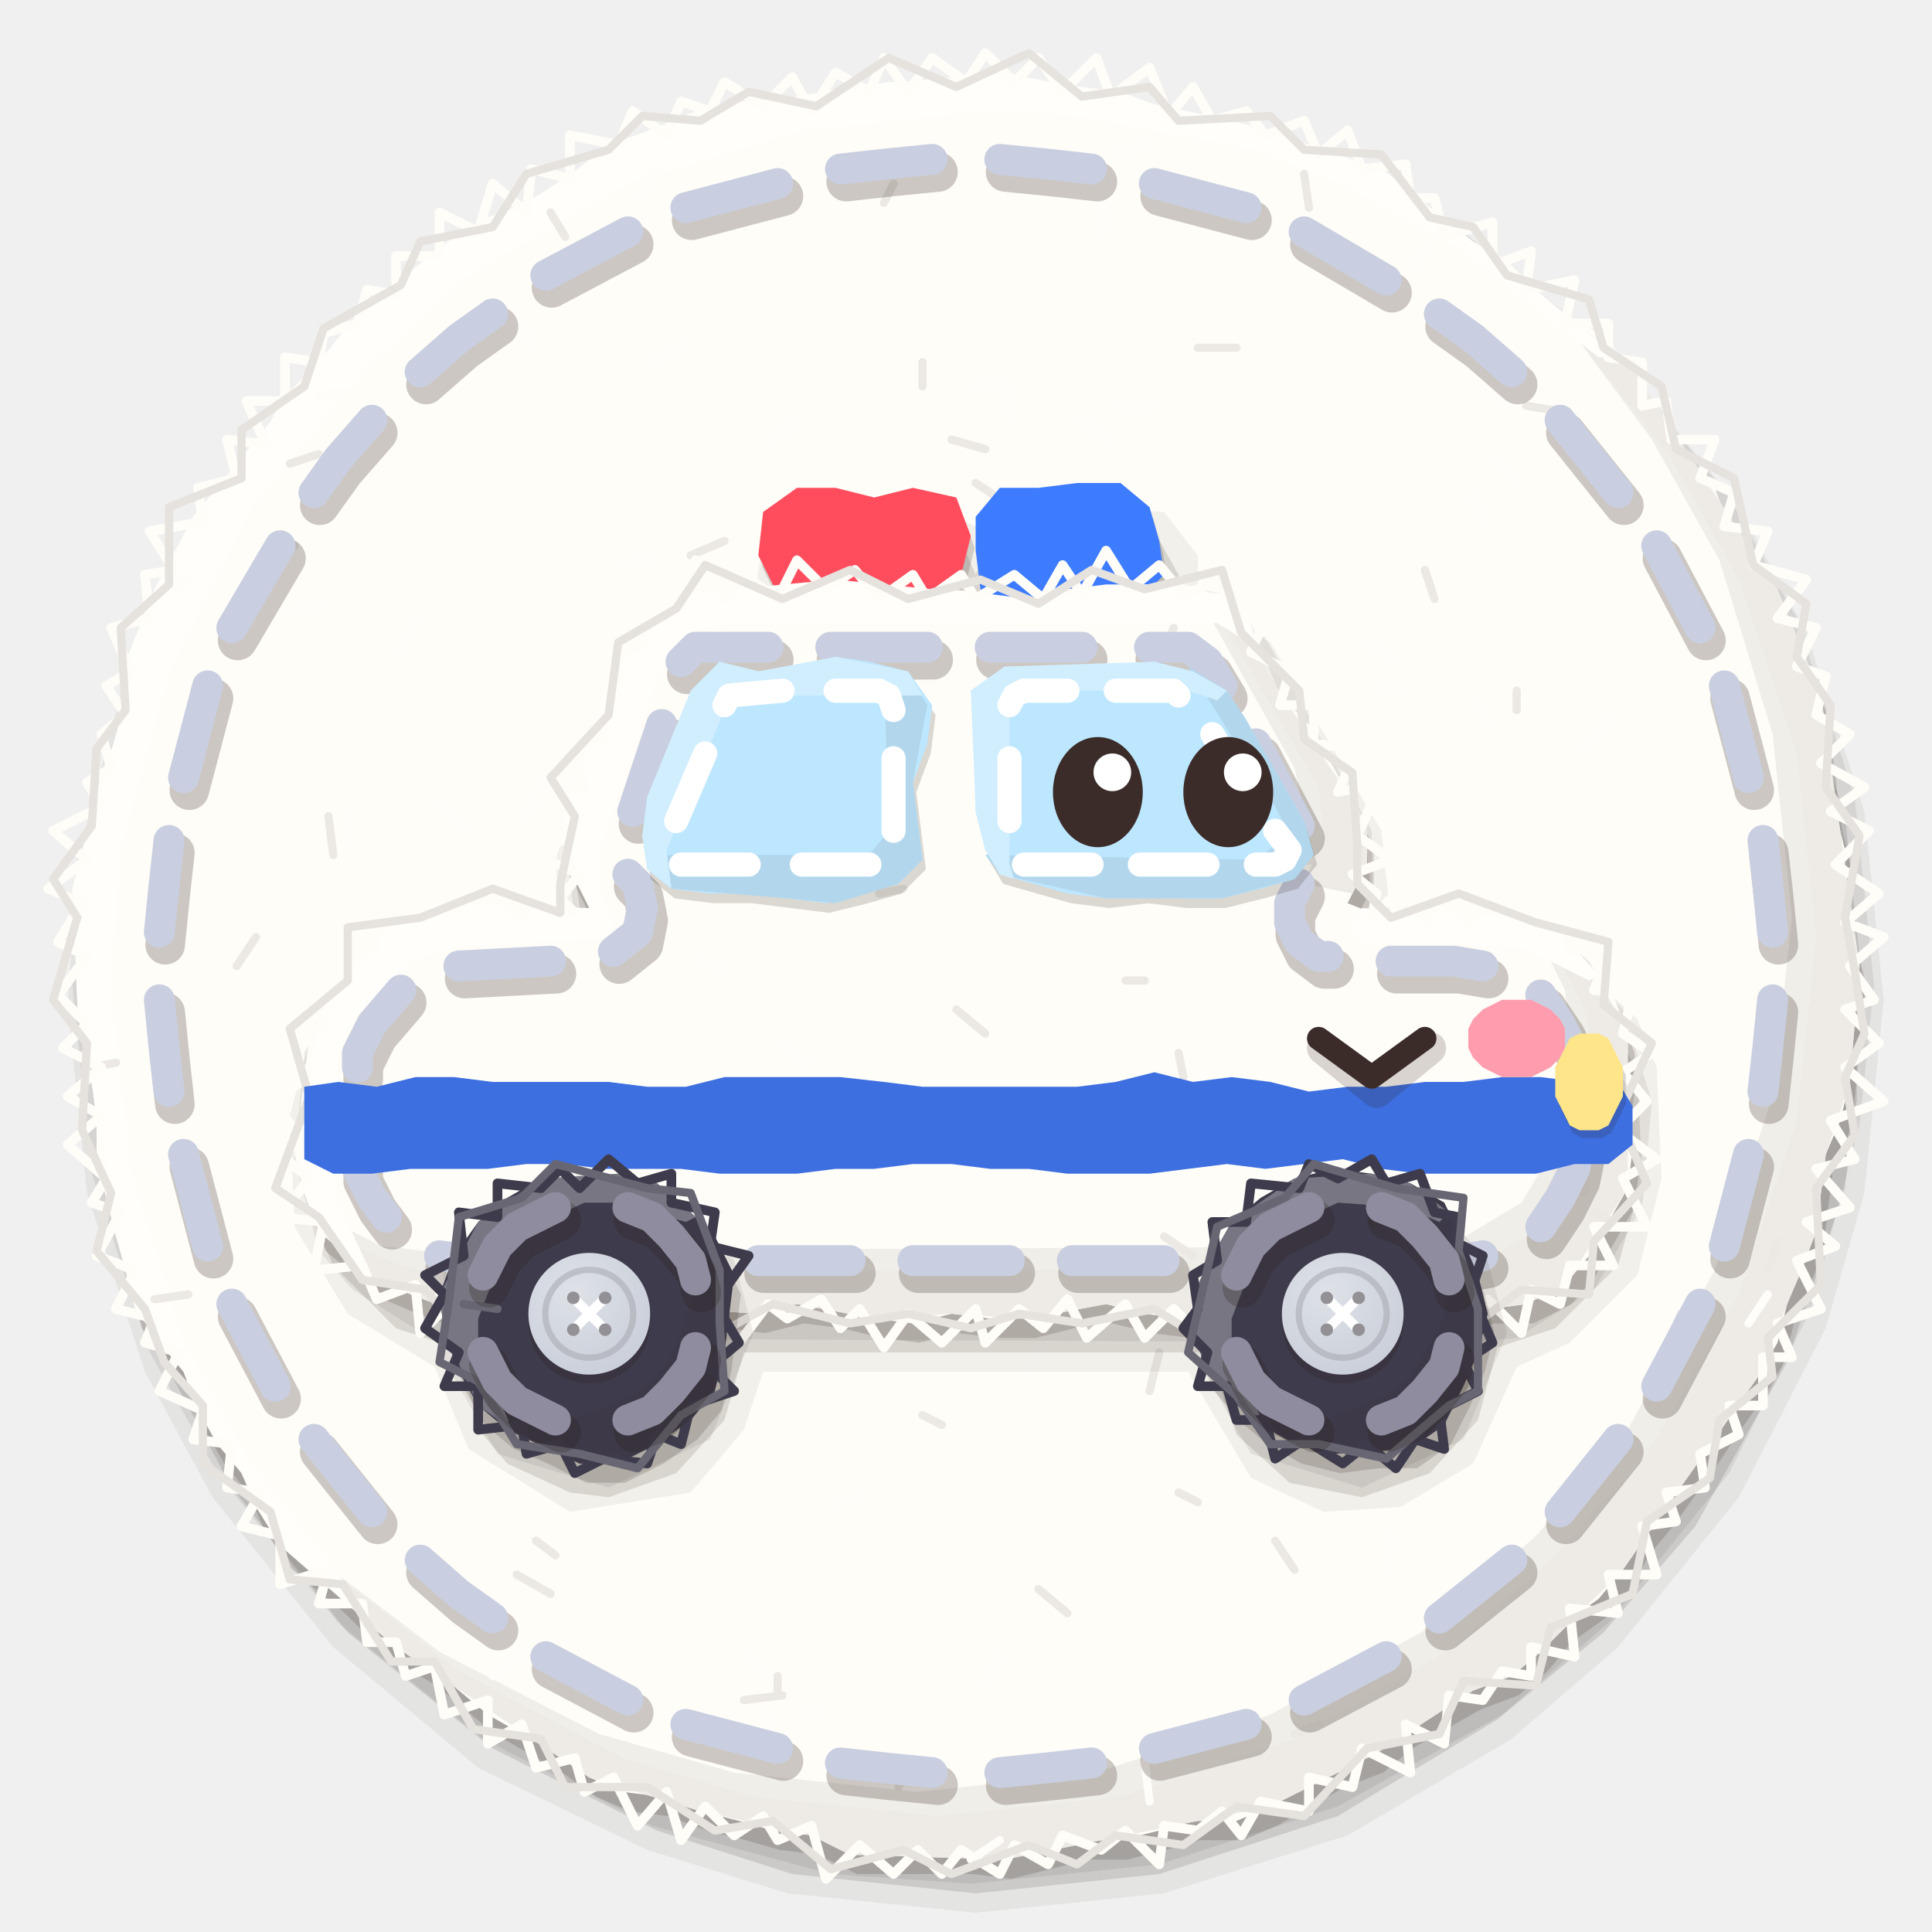
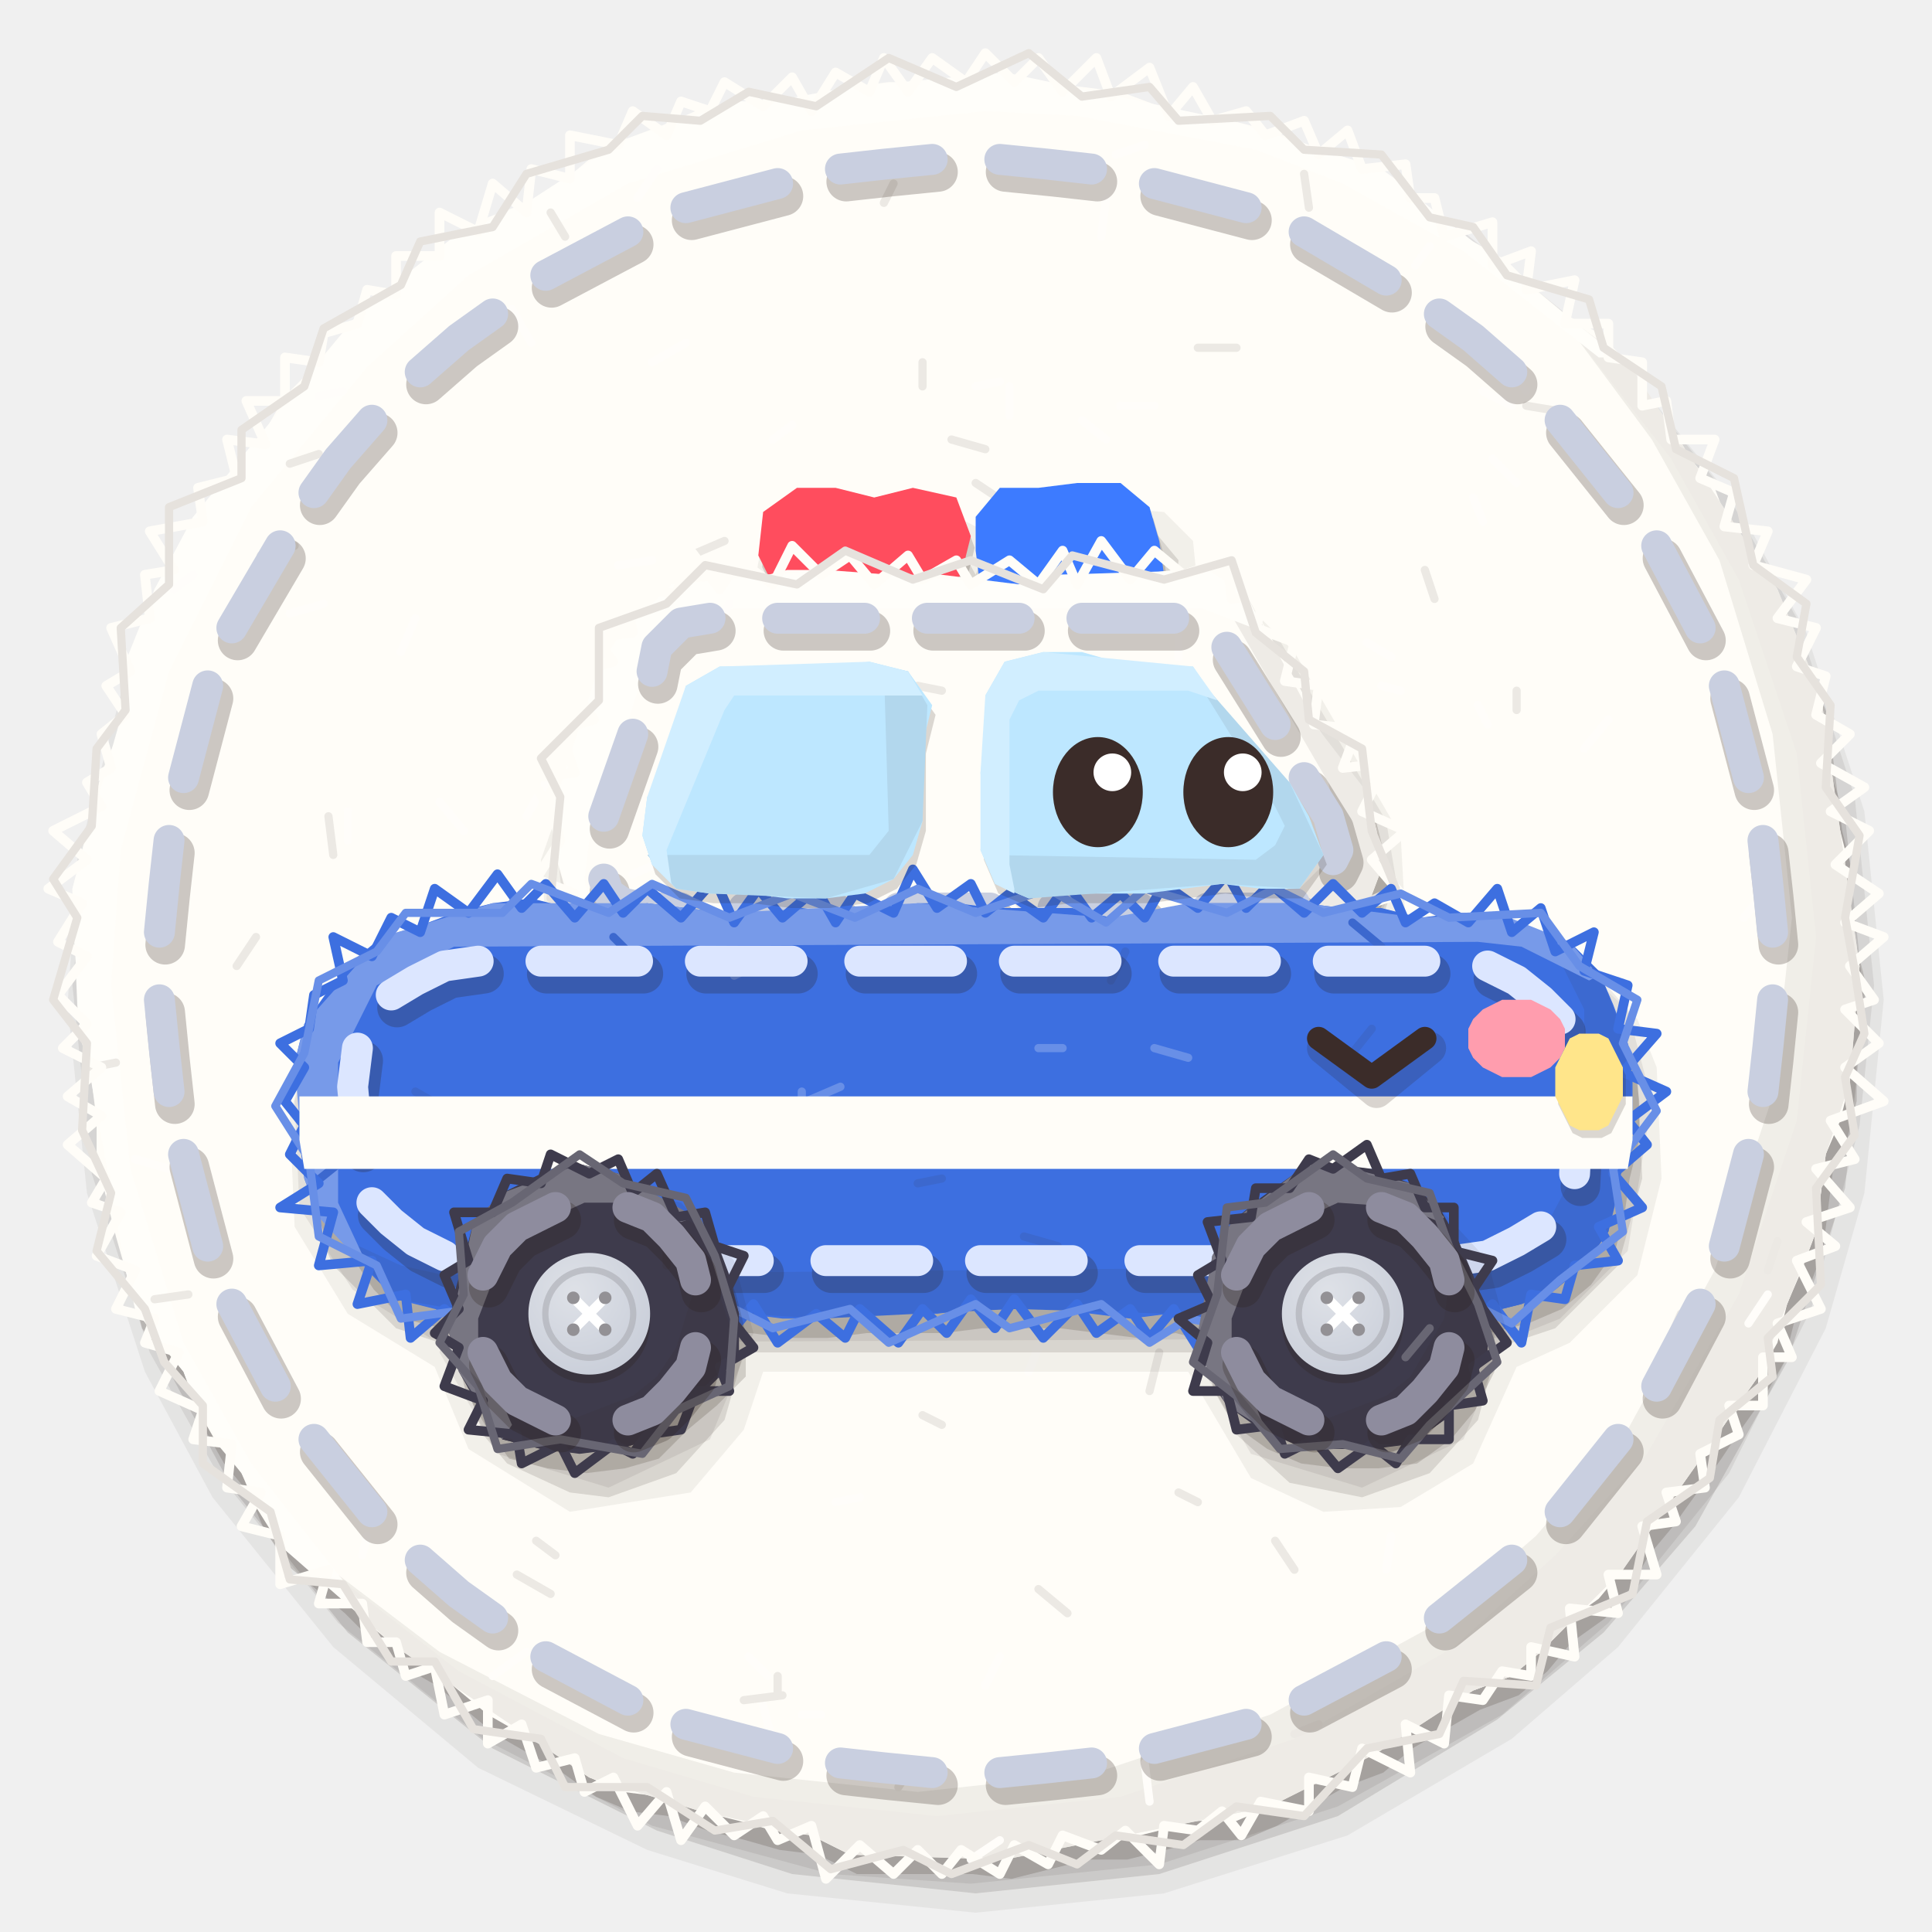
<svg xmlns="http://www.w3.org/2000/svg" viewBox="0 0 200 200" width="200" height="200">
  <defs>
    <path id="p1" d="M385 200l-2-8-1-8 0-8-2-8-1-8-1-8-1-8-3-7-4-7-2-8-5-7-5-6-3-8-5-6-4-7-5-6-4-7-6-6-7-4-6-5-6-6-7-4-7-4-5-6-7-5-8-2-7-3-8-3-8-2-8-1-7-2-8-3-8-1-8-1-8-2-8 1-8 1-8 0-8 1-8 2-8 1-8 0-8 2-7 3-8 3-7 4-6 5-7 4-8 3-7 4-6 5-6 5-7 5-5 6-5 6-6 6-4 7-4 6-6 7-5 5-4 8-4 7-2 7-4 8 0 8-2 8-3 7-2 8-2 8-2 8 0 8 1 8 0 8 1 8 2 8 1 8 0 8 2 8 2 8 2 7 2 8 5 7 5 6 3 8 4 7 5 6 3 7 5 8 6 5 6 5 6 6 6 5 7 4 6 5 6 5 7 4 7 4 7 5 7 3 8 1 8 3 8 2 7 2 8 1 8 4 8 0 8 0 8 0 8 1 8-2 8-2 8 0 8-2 7-2 9 0 7-3 7-4 7-4 8-3 6-5 7-4 7-4 8-3 6-5 5-6 7-5 5-6 4-7 5-6 5-7 5-7 4-6 5-7 4-7 2-8 3-7 3-8 1-8 1-8 3-7 2-8 0-8 1-8z" />
    <path id="p2" d="M367 207l-1 10-1 9M362 239l-5 19M352 270l-9 17M335 298l-12 15M313 323l-15 12M287 343l-17 9M258 357l-19 5M226 365l-9 1-10 1M193 367l-10-1-9-1M161 362l-19-5M130 352l-17-9M102 335l-7-5-8-7M77 313l-12-15M57 287l-9-17M43 258l-5-19M35 226l-1-9-1-10M33 193l1-10 1-9M38 161l5-19M48 130l10-17M65 102l5-7 7-8M87 77l8-7 7-5M113 57l17-9M142 43l19-5M174 35l9-1 10-1M207 33l10 1 9 1M239 38l19 5M270 48l17 10M298 65l7 5 8 7M323 87l12 15M343 113l9 17M357 142l5 19M365 174l1 9 1 10" />
    <path id="p3" d="M189 101l-8 2-8-2-8 0-7 5-1 9 4 8 8 1 8-1 8 1 8 1 6-6 2-8-3-8z" />
    <path id="p4" d="M232 100l-9 0-8 1-8 0-5 6 0 7 1 8 7 4 9 0 8 0 8-1 6-6-1-7-2-7z" />
-     <path id="p5" d="M116 172l2 8 4 8-7 1-8-1-8 0-9-1-8 3-6 5-4 7-5 6-3 7-1 8-1 8-1 8 2 8 3 8 6 5 6 5 7 3 8 3 8 1 8 0 8 0 8 2 8-2 8-1 8 0 8 1 8-2 8 1 8 2 8 1 8-2 8 1 8 0 8-2 8-1 8 2 8 1 8 0 8 0 8 0 8-1 8-1 8 0 8 1 7-2 8 0 8-4 5-6 4-7 4-7 1-8-2-8 1-8 0-8-3-8-5-7-5-5-8-4-8 0-8 0-8-1-8 0-5-2 4-8 0-8-4-7-4-7-4-7-6-6-4-7-2-8-6-6-8-2-8 0-8 0-8 1-8 2-8-1-8-1-8 1-8-1-8-2-8 1-8 2-8-1-8 1-6 6-4 5-5 7-2 8-3 8-2 7z" />
-     <path id="p6" d="M131 168l6-18M141 137l3-3 15 0M172 134l20 0M205 134l19 0M238 134l8 0 4 3 3 5M260 154l9 17M269 183l-2 4 0 4 2 4 4 3 2 0M288 199l13 0 6 1M319 206l4 6 3 6 0 5M327 237l-1 5-3 6-4 6M307 260l-6 1-13 0M274 261l-19 0M241 261l-19 0M209 261l-20 0M176 261l-19 0M143 261l-19 0M110 261l-11 0-8-1M80 252l-3-4-3-6 0-7M74 221l0-3 3-6 6-7M95 200l19-1M127 197l5-4 1-5-1-5-2-2" />
-     <path id="p7" d="M63 225l0 7 0 8 6 3 8 0 8-1 8 0 8 0 8-1 8 0 8 1 8 0 8 0 8 1 8 0 8 0 8-1 8 0 8-1 8 0 8 1 8 0 8 1 9 0 8 0 8-1 8-1 8 1 8-1 8-1 8 2 8 1 8 0 8 0 8 0 8-2 7 0 5-4 0-8-3-5-8 0-8-1-8 0-8 1-8 0-8 1-8 0-8 1-8-2-8-1-8 1-8-2-8 2-8 1-8 0-8 0-8 0-8 0-8-1-9-1-8 0-8 0-8 0-8 2-8 0-8-1-8 0-8 0-8 0-8-1-8 0-8 2-8-1z" />
-     <path id="p8" d="M133 173l1 7 5 4 8 1 8 0 8 1 8 1 8-2 7-2 5-5-1-8-1-8 3-8 1-8-5-7-8-2-7-1-8 2-8 1-8-2-6 6-2 7-3 8-4 7z" />
-     <path id="p9" d="M204 176l3 5 7 2 7 2 8 1 8-1 8 1 8 0 8-2 7-2 4-5-2-7-4-7-4-6-4-8-4-6-7-4-8-2-8 1-7 0-8 0-8 0-7 5 1 9 1 8-1 8z" />
-     <path id="p10" d="M324 215l0 2-1 2-2 2-2 1-2 1-3 0-3 0-2-1-2-1-2-2-1-2 0-2 0-2 1-2 2-2 2-1 2-1 3 0 3 0 2 1 2 1 2 2 1 2z" />
-     <path id="p11" d="M336 224l0 3-1 2-1 2-1 2-2 1-2 0-2 0-2-1-1-2-1-2-1-2 0-3 0-3 1-2 1-2 1-2 2-1 2 0 2 0 2 1 1 2 1 2 1 2z" />
-     <path id="p12" d="M151 272l1-8-4-8-6-6-6-5-8-2-8 1-8 0-7 4-6 5-5 7-3 8 1 8 3 8 4 7 6 5 7 3 8 4 8 0 8-4 7-5 5-6 2-8z" />
-     <path id="p13" d="M144 279l-1 4-4 5-4 4-5 2M115 294l-8-4-4-4-3-6M100 264l3-6 4-4 8-4M130 250l5 2 4 4 4 5 1 4" />
+     <path id="p5" d="M114 169l1 8 2 7 3 7 7 4 8 1 8 2 8 0 8 0 7-1 8 0 8-2 8 1 8 1 8 0 8 1 8 0 8 0 8-1 8-1 8 1 8-1 7-1 8-2 6-5 3-8-1-8-2-8-5-6-5-7-3-7-4-7-4-7-4-7-7-5-8 0-8 1-8 0-8 0-8 2-8-1-8-1-8 0-8 0-8-1-8 0-8 2-8-1-8 2-5 5-6 6-4 6-2 8-3 8-2 7z" />
+     <path id="p6" d="M125 169l6-17M135 139l1-5 5-5 6-1M161 128l18 0M192 128l19 0M224 128l19 0M254 134l10 16M270 161l5 8 2 7-1 2M268 187l-4 1-14 0M236 188l-18 0M205 188l-19 0M173 188l-19 0M141 188l-7 0-5-1-3-2-1-3" />
+     <path id="p7" d="M302 189l-8 1-8-2-8 0-8-1-8 0-8 0-8 0-8 2-8 1-8-2-8 0-8 0-8-1-8 0-8 1-8 1-8-1-8 1-8 0-8-1-8-1-8 1-8 0-8-2-8 1-8 2-8 3-7 2-6 5-5 6-5 7-2 8 1 8 0 8 1 8 3 8 6 5 4 6 6 6 8 2 8 2 8 0 8 0 8-3 8 1 8 1 8 0 8 0 8 1 8 0 8-1 8 0 8 0 8-1 8 0 8 0 8 1 8 1 8-1 8 2 8-2 8-1 8 0 8 0 8-1 8 1 9 1 8-2 7-3 6-5 5-7 2-8 1-7 2-8 0-8-1-8-3-8-3-7-6-6-8-2-7-4z" />
+     <path id="p8" d="M308 200l6 3 5 4 4 4M327 224l-1 19M319 254l-5 3-6 3-7 1M288 261l-20 0M255 261l-19 0M222 261l-19 0M190 261l-19 0M157 261l-19 0M125 261l-20 0M92 260l-6-3-5-4-4-4M74 236l-1-11 1-8M81 206l5-3 6-3 7-1M112 199l20 0M145 199l19 0M178 199l19 0M210 199l19 0M243 199l19 0M275 199l20 0" />
+     <path id="p9" d="M338 236l0-9-276 0 0 9 1 6 274 0z" />
+     <path id="p10" d="M133 173l2 6 5 5 7 1 8 0 8 1 8 0 8-1 6-3 4-5 2-7 0-8 0-8 2-8-5-7-8-2-7 1-8 0-8 0-8 0-7 4-2 8-2 8-4 7z" />
+     <path id="p11" d="M203 176l3 7 7 3 8-1 8 0 8 0 8-1 8-1 8 1 8 0 5-7-3-8-4-7-5-5-6-6-5-7-4-6-8 0-8-1-7-2-8 0-8 2-4 7 0 8-1 8 1 8z" />
+     <path id="p12" d="M324 215l0 2-1 2-2 2-2 1-2 1-3 0-3 0-2-1-2-1-2-2-1-2 0-2 0-2 1-2 2-2 2-1 2-1 3 0 3 0 2 1 2 1 2 2 1 2z" />
+     <path id="p13" d="M336 224l0 3-1 2-1 2-1 2-2 1-2 0-2 0-2-1-1-2-1-2-1-2 0-3 0-3 1-2 1-2 1-2 2-1 2 0 2 0 2 1 1 2 1 2 1 2z" />
+     <path id="p14" d="M153 272l-2-8-3-8-6-5-7-4-7-4-8-2-8 2-8 4-6 6-2 8-2 7-1 8 2 8 4 7 5 7 8 2 8 1 8-1 7-2 6-6 6-5 6-6z" />
+     <path id="p15" d="M144 279l-1 4-4 5-4 4-5 2M115 294l-8-4-4-4-3-6M100 264l3-6 4-4 8-4M130 250l5 2 4 4 4 5 1 4" />
    <radialGradient id="g1" cx="0.38" cy="0.32" r="0.75">
      <stop offset="0" stop-color="#DEE1E7" />
      <stop offset="1" stop-color="#C9CED9" />
    </radialGradient>
-     <path id="p14" d="M308 272l-2-8-3-7-4-8-7-4-8-2-8-1-8 2-7 4-6 5-4 7-4 8 0 8 3 8 5 6 6 5 7 4 8 2 8-1 8 0 7-5 4-8 3-7z" />
-     <path id="p15" d="M300 279l-1 4-4 5-4 4-5 2M271 294l-8-4-4-4-3-6M256 264l3-6 4-4 8-4M286 250l5 2 4 4 4 5 1 4" />
+     <path id="p16" d="M308 272l-3-8-3-7-4-7-6-5-8-3-8-1-8 2-7 5-6 5-4 7-1 8-2 8 2 8 4 7 7 5 7 3 8 1 8 0 8-1 7-5 5-6 4-8z" />
+     <path id="p17" d="M300 279l-1 4-4 5-4 4-5 2M271 294l-8-4-4-4-3-6M256 264l3-6 4-4 8-4M286 250l5 2 4 4 4 5 1 4" />
  </defs>
  <g transform="scale(0.5)">
    <path d="M390 207l-4-39-12-37-14-26-25-31-30-24-35-18-38-10-30-3-39 4-38 12-34 20-22 19-25 31-18 35-10 38-2 30 4 39 12 37 14 26 25 31 30 25 35 17 29 9 39 4 39-4 38-12 34-20 22-19 25-31 18-35 8-28z" fill="#2A1C14" opacity=".06" />
    <path d="M386 208l-4 38-12 36-19 34-19 22-22 18-33 20-37 12-38 4-38-4-28-9-34-17-30-24-24-30-14-26-12-36-4-38 2-29 10-37 18-35 24-30 22-18 33-19 37-12 38-4 38 4 37 12 25 13 30 24 24 30 14 26 12 36z" fill="#2A1C14" opacity=".13" />
    <path d="M388 204l-4-39-12-37-14-25-25-31-30-24-35-18-37-10-30-2-38 4-37 12-34 19-22 19-25 31-17 34-10 38-3 29 4 39 12 37 14 25 25 31 30 24 35 18 37 10 29 2 39-4 37-12 34-19 22-19 25-31 17-34 10-38z" fill="#2A1C14" opacity=".08" />
    <use href="#p1" fill="#2A1C14" opacity=".17" transform="translate(1.4 4)" />
    <use href="#p1" fill="#FFFDF8" />
    <path d="M385 200l-8-56-9-22-31-47-15-11 20 27 14 25 11 36 4 38-4 37-12 36-18 33-19 22-22 19-33 18-36 12-37 4-38-4-28-8-33-17-25-19-3 1 19 17 40 27 23 7 23 5 8 4 32 1 55-11 22-11 20-13 8-3 6-5 17-17 28-40 12-30 2-16 5-15z" fill="#F0EEE8" />
    <path d="M385 200l-8-56-9-22-31-47-12-9 0 2 21 27 14 25 12 36 4 38-4 38-12 36-19 33-19 21-21 19-33 19-36 12-38 4-38-4-27-8-34-18-27-21-3 1 17 15 40 27 23 7 23 5 8 4 32 1 55-11 22-11 20-13 8-3 6-5 17-17 28-40 12-30 2-16 5-15z" fill="#EEEBE6" />
    <path d="M334 73l-48-38-31-10-47-10-32 3-16 3-8 0-23 8-20 13-15 7-19 15-35 43-8 15-6 15 0 8-11 39 1 24 10 55 2 8 10 13 3 8 9 13 8 15 16 14 0-3-22-28-14-25-11-36-4-38 2-28 10-37 17-34 24-29 21-19 33-19 36-11 38-4 19 1 37 7 18 7 25 14 28 22 2 0z" fill="#FFFEFA" />
    <path d="M136 35l-4 6m105-11l-6 2m-2 9l-1 8m-110 6l-5 2m183-6l-3 4m-151 16l-7 4m-29-11l4 7m-39 10l-5 1m141-3l-5 1m7 0l0 6m98-5l6 3m-1-8l4 5m-7 14l5 5m-75-16l-7 0m-8 3l5 4m-65-3l-4 3m145 12l2 5m-117 2l-5 2m-50 4l-7 1m-88 2l-4 3m31 3l-7 2m26 1l-3 7m79-4l7 1m117 10l4 1m-7-10l5 3m18 10l2 4m25-1l-5 6m-204 7l-7 1m-4-1l-4 7m-18-3l5 6m-24-4l0 6m59-4l6 6m229 8l-5 6m-242-1l-6 6m221 20l3 7m-119-10l-2 8m-84-4l-5 1m97 20l-7 0m-119-4l5 3m-15-1l-6 3m-6-10l-4 2m-44 10l7 2m180 10l-7 4m106 4l-4 6m-227-4l-1 6m69 7l-3 4m99-13l3 5m31 2l-1 7m86-12l-4 6m-147 5l-2 5m66 6l8 2m-109 18l-5 1m-97 7l-1 4m213-4l-1 7m-178 17l-7 5m53-4l4 4m48-4l-3 6m-38 6l4 0m-12-2l2 8m77 4l1 8m-31 8l-6 4" fill="none" stroke="#FFFDFA" stroke-width="1.7" stroke-linecap="round" stroke-linejoin="round" />
    <path d="M270 36l1 7m-86-5l-2 4m-69 2l3 5m139 23l-8 0m-57 3l0 5m125 4l6 1m-125 6l7 2m-138 1l-6 2m142 4l6 4m87 14l2 6m-72-10l-6 2m-11-5l4 1m-62 0l-7 3m-82-2l-7 2m132 6l4 4m21-2l3 4m100 16l0 4m-68 9l1 7m-179 6l1 8m85 9l-5 1m-96 7l-4 6m248 12l-6 2m-267 6l-5 1m121-5l0 6m75-5l-1 5m102 7l0 5m-74 1l-4 5m-26-5l-8 0m-60 14l-6 5m65-3l3 6m102-15l-7 1m67 14l-2 6m-197 1l2 4m-71-14l-2 8m-59 6l-7 1m80-3l-1 8m2-9l-8 3m75-1l4 4m69 1l-4 6m99-6l-3 7m-105 1l-2 8m-105-9l7 2m51 12l4 2m49 14l4 2m-137 8l4 3m149-3l4 6m-53 4l6 5m-114-8l7 4m47 17l0 4m112 6l-5 2m-106-8l-8 1m34 15l-2 3" fill="none" stroke="#ECE9E4" stroke-width="1.7" stroke-linecap="round" stroke-linejoin="round" />
    <path d="M383 200l5 7-6 2 7 7-7 5 8 7-11 4 5 8-8 2 7 8-9 3 6 5-8 3 5 10-9 3 3 7-6 0 0 10-7 0 2 6-8 4 1 7-8 1 2 6-7 1 3 10-10 0 2 8-10-1 1 10-9-2 0 6-6-1-4 6-7-1-1 10-8-4 1 10-10-5-2 8-9-2 0 7-10-2-4 7-4-5-5 4-7-1-1 8-7-7-5 4-8-3-3 6-7-4-3 6-8-5-4 5-5-5-5 5-7-6-7 7-3-11-7 3-3-5-6 4-6-6-5 7-3-10-6 7-5-10-6 3-2-7-8 2-3-9-7 4 0-9-9 3-2-10-6 2-2-7-6 0-1-8-9 0 2-7-10 3 0-10-8-2 4-7-7-1 1-9-8-1 2-6-9-4 4-8-7-2 2-5-8-2 4-8-8-3 5-9-6-2 3-5-8-7 7-6-7-4 7-6-8-4 5-5-6-6 6-8-6-3 5-8-7-3 8-6-7-6 10-5-3-5 5-3-2-7 5-4-4-6 5-3-4-9 8-2-1-9 6-1-5-8 11-2-1-7 8-2-2-8 8 1-4-9 8 0 0-9 7 1 1-6 7-2 2-7 6 1 0-8 9 0 0-9 8 4 3-10 7 6 1-9 8 2 0-9 10 2 3-7 7 5 3-7 6 2 3-6 8 5 6-6 4 7 5-8 7 4 3-7 5 7 5-7 7 5 4-6 6 6 5-5 5 7 7-7 3 8 8-6 4 10 5-6 4 7 7-2 4 5 8-3 3 7 6-5 3 8 9-1 1 7 5 0 2 8 10-3 0 9 8-3-1 8 10-2-2 9 9 0 0 7 7 1 0 9 5-1 1 8 9 0-3 8 7 3-2 7 9 1-3 7 11 3-6 8 8 2-4 8 6 2-2 8 7 4-6 6 9 5-7 5 8 4-7 7 9 6-7 6 8 3-7 6" fill="none" stroke="#FFFDF8" stroke-width="2" stroke-linecap="round" stroke-linejoin="round" />
    <path d="M384 201l2 13-4 9 2 12-8 11 1 20-11 11 1 8-11 9-2 12-13 9-3 15-17 7-3 12-15-1-5 11-15 3-13 14-14-2-11 8-14-2-8 6-10-4-16 6-10-5-15 4-12-10-12 2-14-9-17 0-5-10-14-2-8-14-9 0-10-16-11-1-4-14-14-10 0-12-8-9-4-11-10-12 3-12-6-13 1-18-7-9 5-17-5-8 8-11 1-16 6-8-1-17 10-9 0-16 15-6 0-10 13-9 4-12 16-9 4-9 15-3 7-11 17-5 7-7 12 1 10-6 14 3 15-10 14 6 15-7 11 9 14-2 6 7 19-1 7 7 16 1 10 13 9 2 7 10 17 5 3 10 12 8 3 13 12 6 4 18 11 8-2 11 7 10-1 17 7 10-3 17 2 11" fill="none" stroke="#E6E2DD" stroke-width="1.7" stroke-linecap="round" stroke-linejoin="round" />
    <use href="#p2" fill="none" stroke="#2A1C14" stroke-width="8.2" stroke-linecap="round" stroke-linejoin="round" opacity=".24" transform="translate(1.2 2.6)" />
    <use href="#p2" fill="none" stroke="#C9CFE0" stroke-width="6.4" stroke-linecap="round" stroke-linejoin="round" />
-     <path d="M90 283l7 17 21 13 25-4 11-13 4-12 88 0 13 22 15 7 16-1 15-9 9-20 11-5 14-14 5-20-1-23-4-10-15-14-10-5-26-1-2-19-23-39-15-8 0-10-7-9-29-2-10 5-10-5-25 1-9 7-2 13-16 2-10 9-15 42 1 13-27 2-17 10-7 9-5 19 1 23 11 18z" fill="#2A1C14" opacity=".06" />
-     <path d="M199 112l-7-3-24 0-8 7 3 14-17 0-11 6-16 44 1 8 4 8-33 1-9 3-13 14-5 18 1 21 4 9 13 13 12 4 6 18 5 6 13 6 8 1 14-5 10-11 4-14 96 0 6 17 11 10 15 3 14-5 10-11 4-15 12-4 13-13 5-18-1-22-4-8-13-14-9-3-33-1 4-9-1-11-24-40-8-6-10 0 3-11-5-9-29-1-5 3-3 7zM199 130l3-5 0-3 3 8z" fill="#2A1C14" fill-rule="evenodd" opacity=".13" />
+     <path d="M90 283l7 17 21 13 25-4 11-13 4-12 88 0 13 22 15 7 16-1 15-9 9-20 11-5 14-14 5-20-1-23-4-10-15-14-33-6-1-18-22-38-9-9-11-4-1-10-6-6-29-2-10 5-10-5-25 1-9 6-2 11-17 2-12 11-15 43 1 13-33 5-15 16-5 19 1 23 11 18z" fill="#2A1C14" opacity=".06" />
+     <path d="M197 110l-29-1-8 7 1 11-18 0-10 7-17 45 4 17-29 1-9 3-13 14-5 18 1 21 4 9 13 13 12 4 6 18 5 6 13 6 8 1 14-5 10-11 4-14 96 0 6 17 11 10 15 3 14-5 10-11 4-15 12-4 13-13 5-18-1-22-4-8-13-14-9-3-29-1 4-11-3-12-24-39-8-6-10-1 1-11-5-6-29-1-5 3-3 7zM202 125l-1 2 1-5z" fill="#2A1C14" fill-rule="evenodd" opacity=".13" />
    <use href="#p3" fill="#2A1C14" opacity=".17" transform="translate(.8 2.4)" />
    <use href="#p3" fill="#FF4D5E" />
    <use href="#p4" fill="#2A1C14" opacity=".17" transform="translate(.8 2.4)" />
    <use href="#p4" fill="#3D7BFF" />
-     <path d="M117 175l2 15-29 1-10 4-8 6-9 17-2 22 5 19 7 8 16 10 215 1 10-1 16-10 10-17 2-22-6-19-13-14-10-4-29-1 0-18-22-40-11-7-110 0-11 11z" fill="#2A1C14" opacity=".08" />
+     <path d="M115 172l2 20 17 11 135 0 14-7 6-14-2-12-23-39-17-10-107 1-12 11z" fill="#2A1C14" opacity=".08" />
    <use href="#p5" fill="#2A1C14" opacity=".17" transform="translate(1.4 4)" />
    <use href="#p5" fill="#FFFDF8" />
-     <path d="M66 255l12 10 15 6 24 1 8 2 16-3 16 1 8-2 16 3 16-1 16 1 16-3 16 3 24 0 16-2 16 1 15-2 8-4 13-20 0-32-8-15-9-7-1 3 5 10 1 9-1 20-9 15-15 9-212 1-9-1-10-5zM283 179l0-8-4-7-14-20-6-15-6-6-4-1 0 3 19 34 2 9-4 11z" fill="#F0EEE8" />
-     <path d="M69 256l9 9 15 6 24 1 8 2 16-3 16 1 8-2 16 3 16-1 16 1 16-3 16 3 24 0 16-2 16 1 15-2 8-4 13-20 0-32-8-15-6-5-1 3 6 12 2 9-2 21-8 15-15 8-213 2-9-2zM283 179l0-8-22-34-2-8-6-5-1 3 21 36 1 10-4 10 10 2z" fill="#EEEBE6" />
-     <path d="M116 172l6 16-32-1-8 3-15 18-5 23 1 16 3 8 11 9-7-15-1-9 1-21 3-8 12-12 9-3 34-2-4-10 0-7 13-39 3-5 5-3 7-1 100 0 8 5-1-5-6-6-16-2-24 3-40-4-32 3-15 18zM331 202l-7-8-8-4-34-2-2 4 2 3 33 1 14 7z" fill="#FFFEFA" />
-     <path d="M212 131l6 2m-6 8l1 6m-77 6l1 6m33-4l-5 2m-23 6l1 4m28 11l4 3m98 10l-1 5m-127 3l5 2m12 15l5 4m23 8l-1 5m113-10l-4 0m21 13l4 2m-201 3l2 4m-33 17l0 6" fill="none" stroke="#FFFDFA" stroke-width="1.7" stroke-linecap="round" stroke-linejoin="round" />
-     <path d="M243 130l-3 7m-26 14l2 6m29 5l-4 3m-26 12l-2 4m-26 3l-5 1m55 18l-4 0m-35 6l6 5m40 4l1 5m-60 6l-4 1m-37 3l2 4m-31 11l-4 0m9-5l0 4m170-2l-1 6m39-11l0 7m2 4l4 2m-40 9l6 3m-9-3l-1 5m-49-11l6 4" fill="none" stroke="#ECE9E4" stroke-width="1.7" stroke-linecap="round" stroke-linejoin="round" />
-     <path d="M118 173l-6-8 9-2-3-9 7-1-6-10 10-2-4-6 8-1-3-10 11 2 3-10 6 8 4-5 7 5 4-8 6 6 6-4 5 6 7-5 3 5 7-5 3 5 8-5 6 5 4-7 4 6 5-9 5 8 6-5 5 6 9-3 2 8 6 0-3 7 8 4-2 7 7 0 0 8 9 1-4 9 9-2-5 11 7 5-8 3 5 4-1 5 7-7 4 8 5-8 4 8 5-7 7 7 7-4 2 10 9-2-4 10 8 1-2 8 6 4-6 4 5 6-6 6 8 6-7 4 5 10-11 0 4 8-9 0-2 8-6-3-2 9-7-7-7 7-5-6-6 4-4-4-6 8-4-7-5 7-7-6-7 6-2-7-7 5-5-5-6 6-4-7-8 7-4-8-5 6-5-4-7 7-2-7-7 7-7-6-5 7-5-8-4 4-4-6-7 4-4-3-6 8-5-8-7 5-4-5-6 9-6-7-5 7-4-9-6 7-7-7-5 6-4-7-7 7-1-10-8 3-3-7-10 1 2-10-9-1 6-8-6-5 5-3-7-8 8-5-5-6 8-5-5-6 9-2-1-5 8-3-2-10 11 4 4-10 3 9 6-7 8 8 4-7 7 6-3-3 4-5-9-4 7-4" fill="none" stroke="#FFFDF8" stroke-width="2" stroke-linecap="round" stroke-linejoin="round" />
-     <path d="M119 169l-5-8 12-13 2-15 12-7 6-9 16 7 14-6 12 6 15-4 12 5 11-7 11 4 16-4 4 13 12 12 1 10 10 7 1 15 0 8 7 7 14-5 16 6 15 4-1 13 10 8-7 15 6 14-11 12-1 11-14-1-12 9-19-6-10 5-13-3-14 4-8-5-15 3-13-2-10 3-13-3-12 2-16-4-11 6-12-6-13 9-15-9-13 6-8-9-13-2-9-13-9-6 7-19-4-14 12-10 0-11 15-2 15-6 14 5 0-6 3-14" fill="none" stroke="#E6E2DD" stroke-width="1.7" stroke-linecap="round" stroke-linejoin="round" />
+     <path d="M120 191l7 4 16 3 39-3 40 3 40-2 15-3 6-5 3-8-1-8-2-8-10-13-15-28-4-2-1 3 22 38 2 9-1 6-9 9-6 2-131 1-13-5z" fill="#EEEBE6" />
+     <path d="M115 177l5 14 3 2-2-11 1-8 12-37 4-6 6-4 8-1 97 0 13 5-4-8-8-5-31 1-8 2-40-3-32 3-11 11-4 6-10 31z" fill="#FFFEFA" />
+     <path d="M151 125l-3 6m96 0l0 5m-96 14l-1 4m-9 24l-7 3m22-1l2 4m-2 2l3 7" fill="none" stroke="#FFFDFA" stroke-width="1.7" stroke-linecap="round" stroke-linejoin="round" />
+     <path d="M190 142l5 1m-16-2l2 5m-21 32l3 4m73 10l5 2m-30-7l4 4" fill="none" stroke="#ECE9E4" stroke-width="1.7" stroke-linecap="round" stroke-linejoin="round" />
+     <path d="M115 170l-5-9 9-1-3-9 7-2-6-9 10-3-4-5 8-1-2-10 11 2 3-9 6 8 4-6 7 5 4-8 6 6 6-4 5 6 7-6 3 5 7-4 3 5 8-5 6 5 5-7 3 7 5-9 6 8 5-6 6 5 9-3 1 8 7-1-2 7 8 3-2 8 7 1-1 8 9 1-3 8 9-1-5 10 9 4-7 6 6 7-9 3-1 9-8-5-3 9-5-6-5 8-7-7-4 6-8-6-3 9-7-9-4 6-7-5-5 6-4-7-5 6-6-7-7 7-4-7-6 7-6-8-4 8-6-7-6 6-5-5-4 8-5-7-9 5-3-7-7 3-3-6-10 0 5-7-8-3 5-8-1-4" fill="none" stroke="#FFFDF8" stroke-width="2" stroke-linecap="round" stroke-linejoin="round" />
+     <path d="M116 165l-4-8 12-12 0-15 14-5 8-8 19 4 10-7 14 6 12-4 15 6 6-7 19 5 14-4 5 15 10 8 1 10 11 6 2 17 5 12-13 6-10 8-19-2-7 6-18-6-12 6-11-7-13 6-13-6-15 6-12-4-13 3-8-9-11-5 2-21" fill="none" stroke="#E6E2DD" stroke-width="1.7" stroke-linecap="round" stroke-linejoin="round" />
    <use href="#p6" fill="none" stroke="#2A1C14" stroke-width="8.2" stroke-linecap="round" stroke-linejoin="round" opacity=".24" transform="translate(1.2 2.6)" />
    <use href="#p6" fill="none" stroke="#C9CFE0" stroke-width="6.4" stroke-linecap="round" stroke-linejoin="round" />
+     <path d="M314 191l-224 0-17 10-7 8-5 19 1 22 11 17 16 10 10 1 214-1 10-4 14-14 5-31-5-19-7-8z" fill="#2A1C14" opacity=".08" />
+     <use href="#p7" fill="#2A1C14" opacity=".17" transform="translate(1.4 4)" />
    <use href="#p7" fill="#3D6FE0" />
-     <use href="#p8" fill="#2A1C14" opacity=".17" transform="translate(.7 2)" />
-     <use href="#p8" fill="#BDE7FF" />
-     <path d="M134 180l5 4 24 2 10 1 13-4 5-5-2-16 3-16-4-7-5-1 1 34-4 5-46 0z" fill="#B2D7ED" />
-     <path d="M134 180l5 4-1-8 12-29 2-3 39 0-3-5-15-3-16 3-8-2-6 6-9 22-1 8z" fill="#D1EEFF" />
-     <path d="M140 170l6-14M150 146l1-2 11-1M173 143l9 0 2 1 1 3M185 157l0 15M180 179l-14 0M155 179l-14 0" fill="none" stroke="#FFFFFF" stroke-width="5" stroke-linecap="round" stroke-linejoin="round" />
-     <use href="#p9" fill="#2A1C14" opacity=".17" transform="translate(.7 2)" />
-     <use href="#p9" fill="#BDE7FF" />
-     <path d="M207 181l22 5 24 0 15-4 4-5-2-7-12-21-4-6-8-5 18 29 2 4-2 4-4 3-56-1z" fill="#B2D7ED" />
-     <path d="M207 181l3 1-1-3 0-30 2-4 4-2 31 0 6 2 2-2-7-4-8-2-31 1-7 5 1 25 2 8z" fill="#D1EEFF" />
-     <path d="M209 170l0-13M209 146l1-2 2-1 9 0M231 143l12 0 1 1M251 152l7 11M264 172l3 4-1 2-2 1-4 0M250 179l-14 0M226 179l-14 0" fill="none" stroke="#FFFFFF" stroke-width="5" stroke-linecap="round" stroke-linejoin="round" />
+     <path d="M70 256l12 13 24 4 16-3 48 3 40-2 32 1 8 2 16-3 41 1 8-2 7-3 6-5 5-7 5-23-1-16-6-15-9-7 0 3 6 12 0 30-8 15-15 8-213 2-9-2z" fill="#3C69D0" />
+     <path d="M294 190l-24-3-24 0-16 3-40-3-40 2-16-2-32 0-23 7-16 18-2 8 2 24 3 8 11 12-7-15 0-29 8-16 16-8 212-1 9 1 14 7 2-1-6-7-15-6z" fill="#779AE9" />
+     <path d="M158 199l-6 3m14 24l0 8m8-9l-7 3m48-11l5 0m19 0l7 2m73 9l-1 6m-53 4l6 1m-44-1l4 2m-164-9l-1 6m237 27l3 5" fill="none" stroke="#688FE7" stroke-width="1.7" stroke-linecap="round" stroke-linejoin="round" />
+     <path d="M280 191l6 5m-159-2l3 3m103 0l-3 6m54 10l-4 5m-194 8l7 4m129-2l3 4m-155 9l-5 4m49-1l4 0m77 0l-5 1m85-5l1 4m-38 19l-4 2m-22-9l7 2" fill="none" stroke="#3C68CE" stroke-width="1.7" stroke-linecap="round" stroke-linejoin="round" />
+     <path d="M304 191l6-7 3 9 6-5 3 9 8-4-2 8 9 3-2 9 8 1-7 8 9 4-8 6 4 5-7 6 6 7-9 4 4 7-9 1-2 7-7-1-2 10-6-8-7 8-6-9-3 8-5-8-7 8-6-8-5 9-6-8-5 8-5-7-6 8-5-8-5 6-4-6-7 5-4-6-7 7-6-8-4 6-5-6-5 7-5-5-5 7-8-7-3 6-6-5-8 6-5-8-4 5-5-5-4 5-8-5-4 4-7-5-4 5-5-3-6 10-5-9-6 4-6-5-7 6-1-9-10 2 3-9-11 1 3-11-11-1 8-5-6-6 3-6-4-5 4-7-5-5 6-3 1-7 6-3-2-9 8 4 4-8 6 3 3-9 7 5 6-8 5 7 5-5 6 7 6-7 4 6 5-5 7 6 7-8 4 9 5-7 5 6 7-6 4 7 4-6 8 4 4-9 5 8 7-5 3 6 5-4 7 5 5-7 5 7 6-5 5 5 4-7 7 5 6-7 4 7 5-5 7 6 6-6 6 6 6-5 3 7 6-4 7 4" fill="none" stroke="#3D6FE0" stroke-width="2" stroke-linecap="round" stroke-linejoin="round" />
+     <path d="M300 190l19-1 8 11 12 7-3 9 7 14-9 12 2 13-13 10-10 9-10-5-14 6-15-5-12 6-16-3-8 5-10-8-19 5-7-5-18 8-8-7-16 4-10-5-13 5-11-6-15 8-13-6-15 2-5-11-12-6-2-16-7-11 6-11 3-15 12-6 6-8 20 0 6-6 16 6 9-6 16 7 13-5 13 5 13-6 12 5 15-5 12 7 8-7 17 5 10-5 10 5 16-4 10 5" fill="none" stroke="#688FE7" stroke-width="1.7" stroke-linecap="round" stroke-linejoin="round" />
+     <use href="#p8" fill="none" stroke="#2A1C14" stroke-width="8.2" stroke-linecap="round" stroke-linejoin="round" opacity=".24" transform="translate(1.2 2.6)" />
+     <use href="#p8" fill="none" stroke="#DCE6FF" stroke-width="6.4" stroke-linecap="round" stroke-linejoin="round" />
+     <use href="#p9" fill="#FFFDF8" />
+     <use href="#p10" fill="#2A1C14" opacity=".17" transform="translate(.7 2)" />
+     <use href="#p10" fill="#BDE7FF" />
+     <path d="M134 177l6 7 7 1 24 1 14-4 6-12 1-24-4-7-5-1 1 34-4 5z" fill="#B2D7ED" />
+     <path d="M135 179l4 4-1-7 12-29 2-3 39 0-3-5-8-2-31 1-7 4-8 23-1 8z" fill="#D1EEFF" />
+     <use href="#p11" fill="#2A1C14" opacity=".17" transform="translate(.7 2)" />
+     <use href="#p11" fill="#BDE7FF" />
+     <path d="M206 183l7 3 40-3 16 1 5-7-7-15-21-24 18 29 2 4-2 4-4 3-56-1z" fill="#B2D7ED" />
+     <path d="M206 183l4 2 0-1-1-5 0-30 2-4 4-2 31 0 6 2-5-7-31-3-8 2-4 7-1 16 0 16z" fill="#D1EEFF" />
    <ellipse cx="227.3" cy="164" rx="9.3" ry="11.4" fill="#3B2C29" />
    <circle cx="230.3" cy="159.9" r="3.9" fill="#FFFFFF" />
    <ellipse cx="254.3" cy="164" rx="9.3" ry="11.4" fill="#3B2C29" />
    <circle cx="257.3" cy="159.9" r="3.9" fill="#FFFFFF" />
    <path d="M274 217l11 9 11-9" fill="none" stroke="#2A1C14" stroke-width="6.8" stroke-linecap="round" stroke-linejoin="round" opacity=".18" />
    <path d="M273 215l11 8 11-8" fill="none" stroke="#3B2C29" stroke-width="4.8" stroke-linecap="round" stroke-linejoin="round" />
-     <use href="#p10" fill="#FF9DAE" />
-     <use href="#p11" fill="#2A1C14" opacity=".17" transform="translate(.6 1.6)" />
-     <use href="#p11" fill="#FFE58A" />
+     <use href="#p12" fill="#FF9DAE" />
+     <use href="#p13" fill="#2A1C14" opacity=".17" transform="translate(.6 1.6)" />
+     <use href="#p13" fill="#FFE58A" />
    <path d="M156 276l-4-15-11-12-23-5-21 13-6 23 12 21 23 7 21-10z" fill="#2A1C14" opacity=".08" />
-     <use href="#p12" fill="#2A1C14" opacity=".17" transform="translate(1.4 4)" />
-     <use href="#p12" fill="#3E3B4C" />
-     <path d="M152 264l-4-8-12-11-1 2 5 6 4 13-4 13-4 6-5 4-13 5-7-1-14-6 8 9 15 7 8 0 15-9 5-6z" fill="#3D3948" />
-     <path d="M144 252l-8-7-8-2-16 1-13 9-8 15 1 8 7 15 7 5-7-17 0-6 5-13 4-5 13-6 7 0 14 4z" fill="#787682" />
-     <path d="M96 270l7 1" fill="none" stroke="#686673" stroke-width="1.7" stroke-linecap="round" stroke-linejoin="round" />
-     <path d="M125 260l-5 4" fill="none" stroke="#3D3947" stroke-width="1.7" stroke-linecap="round" stroke-linejoin="round" />
-     <path d="M150 273l3 5-6 5 5 5-9 3-2 8-5-2-2 6-9-1-6 3-3-6-7 2-1-6-9 1 0-9-7 0 3-7-7-5 4-7-4-4 8-4-1-9 8 1 0-7 9 1 4-4 4 4 6-6 6 5 7-2 0 6 9 2-1 7 8 2-5 7 0 6" fill="none" stroke="#3E3B4C" stroke-width="2" stroke-linecap="round" stroke-linejoin="round" />
-     <path d="M149 274l1 14-9 5-9 11-12-3-13-2-8-13-8-4 2-13 2-17 13-4 7-7 19 5 9 1 6 16 0 11" fill="none" stroke="#686673" stroke-width="1.7" stroke-linecap="round" stroke-linejoin="round" />
-     <use href="#p13" fill="none" stroke="#2A1C14" stroke-width="8.2" stroke-linecap="round" stroke-linejoin="round" opacity=".24" transform="translate(1.2 2.6)" />
-     <use href="#p13" fill="none" stroke="#8E8C9E" stroke-width="6.4" stroke-linecap="round" stroke-linejoin="round" />
+     <use href="#p14" fill="#2A1C14" opacity=".17" transform="translate(1.4 4)" />
+     <use href="#p14" fill="#3E3B4C" />
+     <path d="M153 272l-5-16-13-8 5 5 4 13-4 13-4 6-5 4-13 5-7-1-14-6 7 11 8 2 16 0 7-2 17-17z" fill="#3D3948" />
+     <path d="M144 252l-16-9-8-2-16 6-6 6-5 23 2 8 9 14 2-3-7-16 0-6 5-13 4-5 13-6 7 0 13 4z" fill="#787682" />
+     <path d="M138 257l0 5m-20 10l5 7" fill="none" stroke="#3D3947" stroke-width="1.7" stroke-linecap="round" stroke-linejoin="round" />
+     <path d="M152 274l4 5-7 4 2 5-7 0-3 8-7 1-3 4-4-2-8 6-3-6-8 4-1-6-10-1 3-6-8-3 3-8-5-3 5-5-3-7 5-3-3-10 8 0 3-7 7 1 2-6 8 4 6-3 3 7 5-4 4 9 6-1 2 7 6 2-4 8 2 6" fill="none" stroke="#3E3B4C" stroke-width="2" stroke-linecap="round" stroke-linejoin="round" />
+     <path d="M152 273l-1 14-11 5-7 9-17-3-13 2-4-13-8-9 5-10-1-13 11-6 14-10 9 6 13 3 6 12 4 13" fill="none" stroke="#686673" stroke-width="1.7" stroke-linecap="round" stroke-linejoin="round" />
+     <use href="#p15" fill="none" stroke="#2A1C14" stroke-width="8.2" stroke-linecap="round" stroke-linejoin="round" opacity=".24" transform="translate(1.2 2.6)" />
+     <use href="#p15" fill="none" stroke="#8E8C9E" stroke-width="6.4" stroke-linecap="round" stroke-linejoin="round" />
    <circle cx="122" cy="273.8" r="12.6" fill="#2A1C14" opacity=".22" />
    <circle cx="122" cy="272" r="12.6" fill="url(#g1)" />
    <circle cx="122" cy="272" r="9.1" fill="none" stroke="#AAABB2" stroke-width="1.3" opacity=".6" />
    <path d="M119 269l6 6M125 269l-6 6" fill="none" stroke="#FFFFFF" stroke-width="2" stroke-linecap="round" stroke-linejoin="round" />
    <circle cx="118.7" cy="268.7" r="1.3" fill="#939195" />
    <circle cx="125.3" cy="268.7" r="1.3" fill="#939195" />
    <circle cx="118.7" cy="275.3" r="1.3" fill="#939195" />
    <circle cx="125.3" cy="275.3" r="1.3" fill="#939195" />
    <path d="M312 276l-4-15-11-12-23-5-21 13-6 23 12 21 23 7 21-10z" fill="#2A1C14" opacity=".08" />
-     <use href="#p14" fill="#2A1C14" opacity=".17" transform="translate(1.4 4)" />
-     <use href="#p14" fill="#3E3B4C" />
-     <path d="M306 264l-7-15-7-4-1 3 5 5 4 13-1 7-7 12-5 4-13 5-7-1-15-6 16 12 8 2 16-1 7-5 7-15 2-8z" fill="#3D3948" />
-     <path d="M300 251l-8-6-8-2-16 1-13 9-4 7-4 8 0 8 3 8 12 12-7-17 0-6 5-13 4-5 13-6 14 1 7 3z" fill="#787682" />
-     <path d="M277 267l6 0" fill="none" stroke="#686673" stroke-width="1.7" stroke-linecap="round" stroke-linejoin="round" />
-     <path d="M290 253l-6 0" fill="none" stroke="#3D3947" stroke-width="1.7" stroke-linecap="round" stroke-linejoin="round" />
-     <path d="M306 271l3 7-6 4 3 6-8 4 1 8-6-2-4 6-6-5-5 4-8-5-6 4-2-8-6 0-2-7-6 0 2-7-5-5 3-4-1-7 5-3-1-8 7 0 1-8 10 1 2-5 6 3 7-4 3 5 7-2 3 8 5 1-1 5 6 3-2 6 1 5" fill="none" stroke="#3E3B4C" stroke-width="2" stroke-linecap="round" stroke-linejoin="round" />
-     <path d="M306 271l0 17-6 3-13 11-14-3-10 0-7-10-10-9 3-13 3-13 14-6 6-7 17 5 14 2-1 11 4 12" fill="none" stroke="#686673" stroke-width="1.7" stroke-linecap="round" stroke-linejoin="round" />
-     <use href="#p15" fill="none" stroke="#2A1C14" stroke-width="8.2" stroke-linecap="round" stroke-linejoin="round" opacity=".24" transform="translate(1.2 2.6)" />
-     <use href="#p15" fill="none" stroke="#8E8C9E" stroke-width="6.4" stroke-linecap="round" stroke-linejoin="round" />
+     <use href="#p16" fill="#2A1C14" opacity=".17" transform="translate(1.4 4)" />
+     <use href="#p16" fill="#3E3B4C" />
+     <path d="M308 272l-10-22-7-5 0 3 5 5 4 13-1 7-7 12-5 4-13 5-7-1-13-6-2 1 2 3 14 8 24 0 7-5 9-14z" fill="#3D3948" />
+     <path d="M299 252l-7-7-16-4-8 2-13 10-4 7-3 16 2 8 4 7 8 5-7-17 0-6 5-13 4-5 13-6 14 1 7 3z" fill="#787682" />
+     <path d="M296 275l-5 6" fill="none" stroke="#686673" stroke-width="1.7" stroke-linecap="round" stroke-linejoin="round" />
+     <path d="M280 267l3 3" fill="none" stroke="#3D3947" stroke-width="1.7" stroke-linecap="round" stroke-linejoin="round" />
+     <path d="M307 271l5 7-7 5 2 7-7 1 0 7-8 0-3 5-5-4-7 5-5-6-6 3-2-6-8 1-2-8-7 0 3-10-6-5 7-3-3-6 5-3-3-8 9-1 1-6 7 0 4-6 5 2 7-5 3 7 6-1 3 7 6 0 0 9 8 2-4 6 2 4" fill="none" stroke="#3E3B4C" stroke-width="2" stroke-linecap="round" stroke-linejoin="round" />
+     <path d="M306 270l4 12-14 13-6 7-12-3-13 1-9-11-9-7 5-14 2-18 8-1 14-10 7 5 13 3 4 11 6 12" fill="none" stroke="#686673" stroke-width="1.7" stroke-linecap="round" stroke-linejoin="round" />
+     <use href="#p17" fill="none" stroke="#2A1C14" stroke-width="8.2" stroke-linecap="round" stroke-linejoin="round" opacity=".24" transform="translate(1.2 2.6)" />
+     <use href="#p17" fill="none" stroke="#8E8C9E" stroke-width="6.4" stroke-linecap="round" stroke-linejoin="round" />
    <circle cx="278" cy="273.8" r="12.6" fill="#2A1C14" opacity=".22" />
    <circle cx="278" cy="272" r="12.6" fill="url(#g1)" />
    <circle cx="278" cy="272" r="9.1" fill="none" stroke="#AAABB2" stroke-width="1.3" opacity=".6" />
    <path d="M275 269l6 6M281 269l-6 6" fill="none" stroke="#FFFFFF" stroke-width="2" stroke-linecap="round" stroke-linejoin="round" />
    <circle cx="274.7" cy="268.7" r="1.3" fill="#939195" />
    <circle cx="281.3" cy="268.7" r="1.3" fill="#939195" />
    <circle cx="274.7" cy="275.3" r="1.3" fill="#939195" />
    <circle cx="281.3" cy="275.3" r="1.3" fill="#939195" />
  </g>
</svg>
